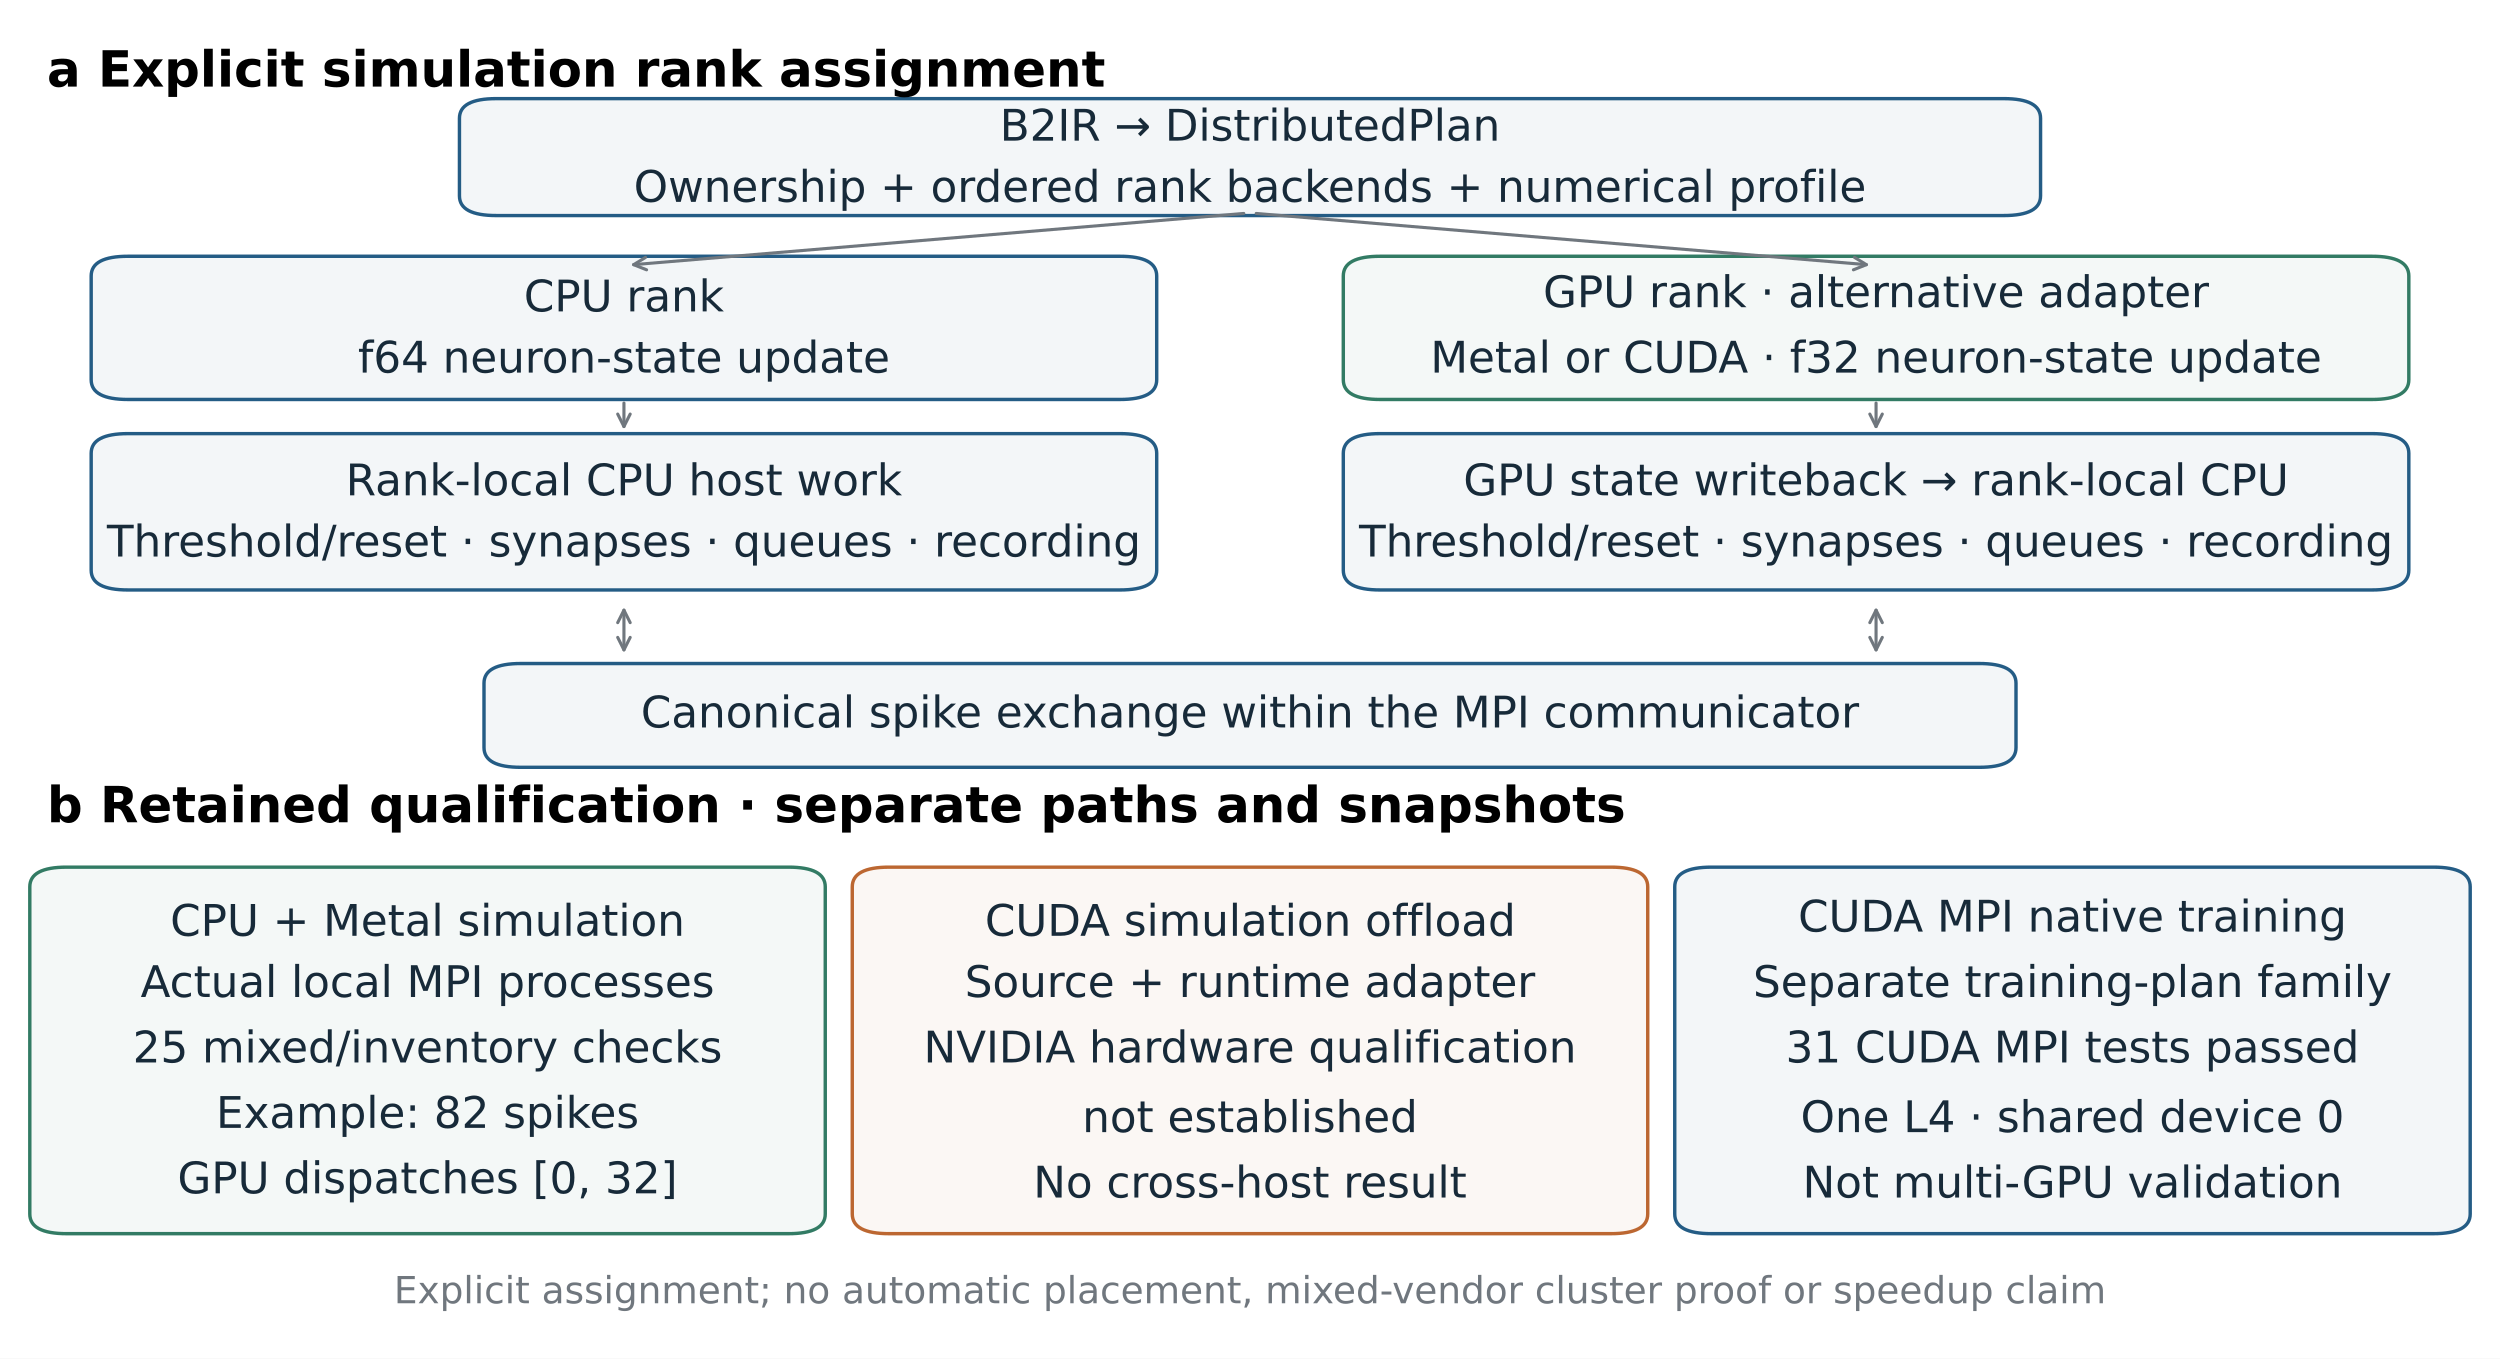
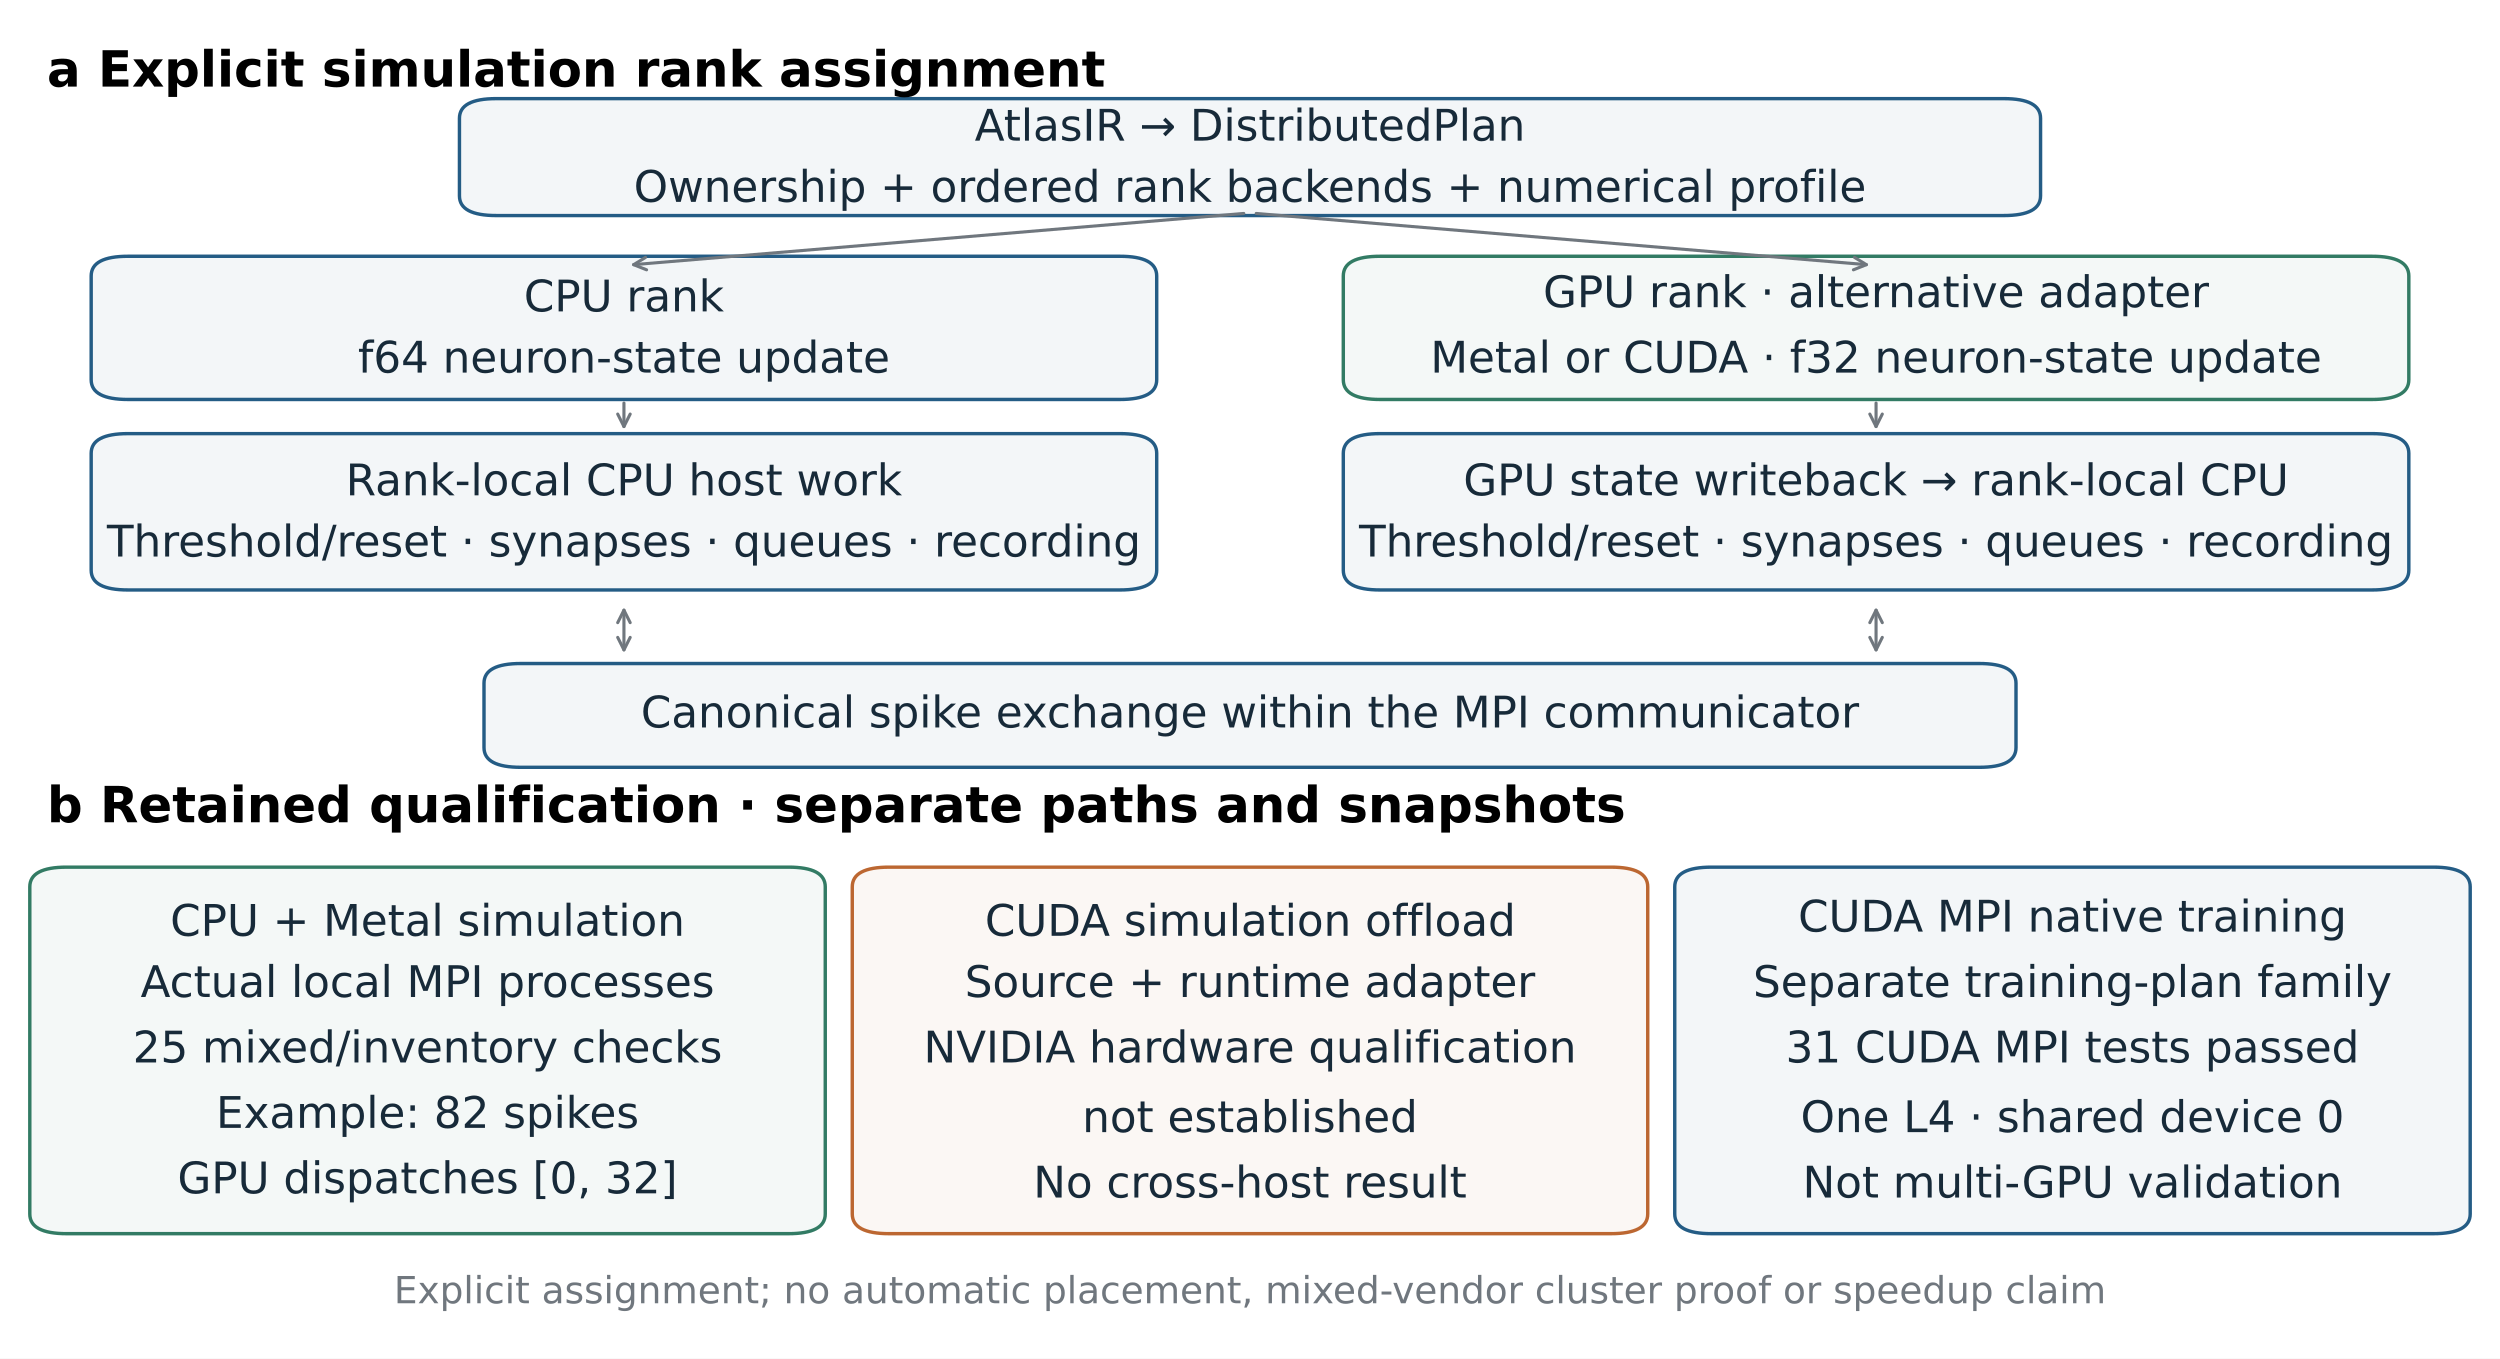
<svg xmlns="http://www.w3.org/2000/svg" width="802.368pt" height="436.032pt" viewBox="0 0 802.368 436.032" version="1.1">
  <defs>
    <style type="text/css">*{stroke-linejoin: round; stroke-linecap: butt}</style>
  </defs>
  <g id="figure_1">
    <g id="patch_1">
      <path d="M 0 436.032  L 802.368 436.032  L 802.368 0  L 0 0  z " style="fill: #ffffff" />
    </g>
    <g id="axes_1">
      <g id="patch_2">
        <path d="M 159.278 69.18  L 643.09 69.18  Q 654.91 69.18 654.91 62.855  L 654.91 37.979  Q 654.91 31.655 643.09 31.655  L 159.278 31.655  Q 147.458 31.655 147.458 37.979  L 147.458 62.855  Q 147.458 69.18 159.278 69.18  z " clip-path="url(#p9edde6fd56)" style="fill: #245c85; fill-opacity: 0.051; stroke: #245c85; stroke-width: 1.1; stroke-linejoin: miter" />
      </g>
      <g id="patch_3">
        <path d="M 41.083 128.208  L 359.422 128.208  Q 371.241 128.208 371.241 121.884  L 371.241 88.575  Q 371.241 82.25 359.422 82.25  L 41.083 82.25  Q 29.263 82.25 29.263 88.575  L 29.263 121.884  Q 29.263 128.208 41.083 128.208  z " clip-path="url(#p9edde6fd56)" style="fill: #245c85; fill-opacity: 0.051; stroke: #245c85; stroke-width: 1.1; stroke-linejoin: miter" />
      </g>
      <g id="patch_4">
        <path d="M 442.946 128.208  L 761.285 128.208  Q 773.105 128.208 773.105 121.884  L 773.105 88.575  Q 773.105 82.25 761.285 82.25  L 442.946 82.25  Q 431.127 82.25 431.127 88.575  L 431.127 121.884  Q 431.127 128.208 442.946 128.208  z " clip-path="url(#p9edde6fd56)" style="fill: #327b64; fill-opacity: 0.051; stroke: #327b64; stroke-width: 1.1; stroke-linejoin: miter" />
      </g>
      <g id="patch_5">
        <path d="M 41.083 189.345  L 359.422 189.345  Q 371.241 189.345 371.241 183.021  L 371.241 145.495  Q 371.241 139.171 359.422 139.171  L 41.083 139.171  Q 29.263 139.171 29.263 145.495  L 29.263 183.021  Q 29.263 189.345 41.083 189.345  z " clip-path="url(#p9edde6fd56)" style="fill: #245c85; fill-opacity: 0.051; stroke: #245c85; stroke-width: 1.1; stroke-linejoin: miter" />
      </g>
      <g id="patch_6">
        <path d="M 442.946 189.345  L 761.285 189.345  Q 773.105 189.345 773.105 183.021  L 773.105 145.495  Q 773.105 139.171 761.285 139.171  L 442.946 139.171  Q 431.127 139.171 431.127 145.495  L 431.127 183.021  Q 431.127 189.345 442.946 189.345  z " clip-path="url(#p9edde6fd56)" style="fill: #245c85; fill-opacity: 0.051; stroke: #245c85; stroke-width: 1.1; stroke-linejoin: miter" />
      </g>
      <g id="patch_7">
        <path d="M 167.158 246.265  L 635.21 246.265  Q 647.03 246.265 647.03 239.941  L 647.03 219.281  Q 647.03 212.956 635.21 212.956  L 167.158 212.956  Q 155.338 212.956 155.338 219.281  L 155.338 239.941  Q 155.338 246.265 167.158 246.265  z " clip-path="url(#p9edde6fd56)" style="fill: #245c85; fill-opacity: 0.051; stroke: #245c85; stroke-width: 1.1; stroke-linejoin: miter" />
      </g>
      <g id="patch_8">
        <path d="M 21.383 395.945  L 253.046 395.945  Q 264.866 395.945 264.866 389.62  L 264.866 284.634  Q 264.866 278.309 253.046 278.309  L 21.383 278.309  Q 9.564 278.309 9.564 284.634  L 9.564 389.62  Q 9.564 395.945 21.383 395.945  z " clip-path="url(#p9edde6fd56)" style="fill: #327b64; fill-opacity: 0.051; stroke: #327b64; stroke-width: 1.1; stroke-linejoin: miter" />
      </g>
      <g id="patch_9">
        <path d="M 285.353 395.945  L 517.015 395.945  Q 528.835 395.945 528.835 389.62  L 528.835 284.634  Q 528.835 278.309 517.015 278.309  L 285.353 278.309  Q 273.533 278.309 273.533 284.634  L 273.533 389.62  Q 273.533 395.945 285.353 395.945  z " clip-path="url(#p9edde6fd56)" style="fill: #bc6731; fill-opacity: 0.051; stroke: #bc6731; stroke-width: 1.1; stroke-linejoin: miter" />
      </g>
      <g id="patch_10">
        <path d="M 549.322 395.945  L 780.985 395.945  Q 792.804 395.945 792.804 389.62  L 792.804 284.634  Q 792.804 278.309 780.985 278.309  L 549.322 278.309  Q 537.502 278.309 537.502 284.634  L 537.502 389.62  Q 537.502 395.945 549.322 395.945  z " clip-path="url(#p9edde6fd56)" style="fill: #245c85; fill-opacity: 0.051; stroke: #245c85; stroke-width: 1.1; stroke-linejoin: miter" />
      </g>
      <g id="text_1">
        <text style="font-weight: 700; font-size: 16px; font-family: 'DejaVu Sans'; text-anchor: start" x="15.08" y="27.79" transform="rotate(-0 15.07968 27.79014)">a  Explicit simulation rank assignment</text>
      </g>
      <g id="text_2">
-         <text style="font-size: 14px; font-family: 'DejaVu Sans'; fill: #172a39" transform="translate(320.8688 45.13665)">B2IR → DistributedPlan</text>
+         <text style="font-size: 14px; font-family: 'DejaVu Sans'; fill: #172a39" transform="translate(312.8342 45.13665)">AtlasIR → DistributedPlan</text>
        <text style="font-size: 14px; font-family: 'DejaVu Sans'; fill: #172a39" transform="translate(203.3957 64.78041)">Ownership + ordered rank backends + numerical profile</text>
      </g>
      <g id="text_3">
        <text style="font-size: 14px; font-family: 'DejaVu Sans'; fill: #172a39" transform="translate(168.1386 99.94881)">CPU rank</text>
        <text style="font-size: 14px; font-family: 'DejaVu Sans'; fill: #172a39" transform="translate(114.8861 119.5926)">f64 neuron-state update</text>
      </g>
      <g id="text_4">
        <text style="font-size: 14px; font-family: 'DejaVu Sans'; fill: #172a39" transform="translate(495.2652 98.59256)">GPU rank · alternative adapter</text>
        <text style="font-size: 14px; font-family: 'DejaVu Sans'; fill: #172a39" transform="translate(459.073 119.5926)">Metal or CUDA · f32 neuron-state update</text>
      </g>
      <g id="text_5">
        <text style="font-size: 14px; font-family: 'DejaVu Sans'; fill: #172a39" transform="translate(110.9715 158.9773)">Rank-local CPU host work</text>
        <text style="font-size: 14px; font-family: 'DejaVu Sans'; fill: #172a39" transform="translate(34.32263 178.621)">Threshold/reset · synapses · queues · recording</text>
      </g>
      <g id="text_6">
        <text style="font-size: 14px; font-family: 'DejaVu Sans'; fill: #172a39" transform="translate(469.6671 158.9773)">GPU state writeback → rank-local CPU</text>
        <text style="font-size: 14px; font-family: 'DejaVu Sans'; fill: #172a39" transform="translate(436.1863 178.621)">Threshold/reset · synapses · queues · recording</text>
      </g>
      <g id="patch_11">
        <path d="M 399.188 68.504  Q 300.717 76.769 203.361 84.941  " style="fill: none; stroke: #70777e; stroke-linecap: round" />
        <path d="M 207.514 86.599  L 203.361 84.941  L 207.179 82.613  " style="fill: none; stroke: #70777e; stroke-linecap: round" />
      </g>
      <g id="patch_12">
        <path d="M 200.252 129.363  Q 200.252 133.689 200.252 136.896  " style="fill: none; stroke: #70777e; stroke-linecap: round" />
        <path d="M 202.252 132.896  L 200.252 136.896  L 198.252 132.896  " style="fill: none; stroke: #70777e; stroke-linecap: round" />
      </g>
      <g id="patch_13">
        <path d="M 403.18 68.504  Q 501.651 76.769 599.007 84.941  " style="fill: none; stroke: #70777e; stroke-linecap: round" />
        <path d="M 595.189 82.613  L 599.007 84.941  L 594.854 86.599  " style="fill: none; stroke: #70777e; stroke-linecap: round" />
      </g>
      <g id="patch_14">
        <path d="M 602.116 129.363  Q 602.116 133.689 602.116 136.896  " style="fill: none; stroke: #70777e; stroke-linecap: round" />
        <path d="M 604.116 132.896  L 602.116 136.896  L 600.116 132.896  " style="fill: none; stroke: #70777e; stroke-linecap: round" />
      </g>
      <g id="text_7">
        <text style="font-size: 14px; font-family: 'DejaVu Sans'; text-anchor: middle; fill: #172a39" x="401.184" y="233.474" transform="rotate(-0 401.184 233.474)">Canonical spike exchange within the MPI communicator</text>
      </g>
      <g id="patch_15">
        <path d="M 200.252 195.833  Q 200.252 202.202 200.252 208.572  " style="fill: none; stroke: #70777e; stroke-linecap: round" />
        <path d="M 198.252 199.833  L 200.252 195.833  L 202.252 199.833  " style="fill: none; stroke: #70777e; stroke-linecap: round" />
        <path d="M 202.252 204.572  L 200.252 208.572  L 198.252 204.572  " style="fill: none; stroke: #70777e; stroke-linecap: round" />
      </g>
      <g id="patch_16">
        <path d="M 602.116 195.833  Q 602.116 202.202 602.116 208.572  " style="fill: none; stroke: #70777e; stroke-linecap: round" />
        <path d="M 600.116 199.833  L 602.116 195.833  L 604.116 199.833  " style="fill: none; stroke: #70777e; stroke-linecap: round" />
        <path d="M 604.116 204.572  L 602.116 208.572  L 600.116 204.572  " style="fill: none; stroke: #70777e; stroke-linecap: round" />
      </g>
      <g id="text_8">
        <text style="font-weight: 700; font-size: 16px; font-family: 'DejaVu Sans'; text-anchor: start" x="15.08" y="263.904" transform="rotate(-0 15.07968 263.9041)">b  Retained qualification · separate paths and snapshots</text>
      </g>
      <g id="text_9">
        <text style="font-size: 14px; font-family: 'DejaVu Sans'; fill: #172a39" transform="translate(54.62894 300.3464)">CPU + Metal simulation</text>
        <text style="font-size: 14px; font-family: 'DejaVu Sans'; fill: #172a39" transform="translate(45.12097 319.9902)">Actual local MPI processes</text>
        <text style="font-size: 14px; font-family: 'DejaVu Sans'; fill: #172a39" transform="translate(42.60097 340.9902)">25 mixed/inventory checks</text>
        <text style="font-size: 14px; font-family: 'DejaVu Sans'; fill: #172a39" transform="translate(69.3366 361.9902)">Example: 82 spikes</text>
        <text style="font-size: 14px; font-family: 'DejaVu Sans'; fill: #172a39" transform="translate(56.97284 382.9902)">GPU dispatches [0, 32]</text>
      </g>
      <g id="text_10">
        <text style="font-size: 14px; font-family: 'DejaVu Sans'; fill: #172a39" transform="translate(316.111 300.3464)">CUDA simulation offload</text>
        <text style="font-size: 14px; font-family: 'DejaVu Sans'; fill: #172a39" transform="translate(309.6404 319.9902)">Source + runtime adapter</text>
        <text style="font-size: 14px; font-family: 'DejaVu Sans'; fill: #172a39" transform="translate(296.4159 340.9902)">NVIDIA hardware qualification</text>
        <text style="font-size: 14px; font-family: 'DejaVu Sans'; fill: #172a39" transform="translate(347.3409 363.3464)">not established</text>
        <text style="font-size: 14px; font-family: 'DejaVu Sans'; fill: #172a39" transform="translate(331.6281 384.3464)">No cross-host result</text>
      </g>
      <g id="text_11">
        <text style="font-size: 14px; font-family: 'DejaVu Sans'; fill: #172a39" transform="translate(577.1042 298.9902)">CUDA MPI native training</text>
        <text style="font-size: 14px; font-family: 'DejaVu Sans'; fill: #172a39" transform="translate(562.6383 319.9902)">Separate training-plan family</text>
        <text style="font-size: 14px; font-family: 'DejaVu Sans'; fill: #172a39" transform="translate(573.088 340.9902)">31 CUDA MPI tests passed</text>
        <text style="font-size: 14px; font-family: 'DejaVu Sans'; fill: #172a39" transform="translate(577.9016 363.3464)">One L4 · shared device 0</text>
        <text style="font-size: 14px; font-family: 'DejaVu Sans'; fill: #172a39" transform="translate(578.5381 384.3464)">Not multi-GPU validation</text>
      </g>
      <g id="text_12">
        <text style="font-size: 12px; font-family: 'DejaVu Sans'; text-anchor: middle; fill: #70777e" x="401.184" y="418.291" transform="rotate(-0 401.184 418.2912)">Explicit assignment; no automatic placement, mixed-vendor cluster proof or speedup claim</text>
      </g>
    </g>
  </g>
  <defs>
    <clipPath id="p9edde6fd56">
      <rect x="7.2" y="7.2" width="787.968" height="421.632" />
    </clipPath>
  </defs>
</svg>
